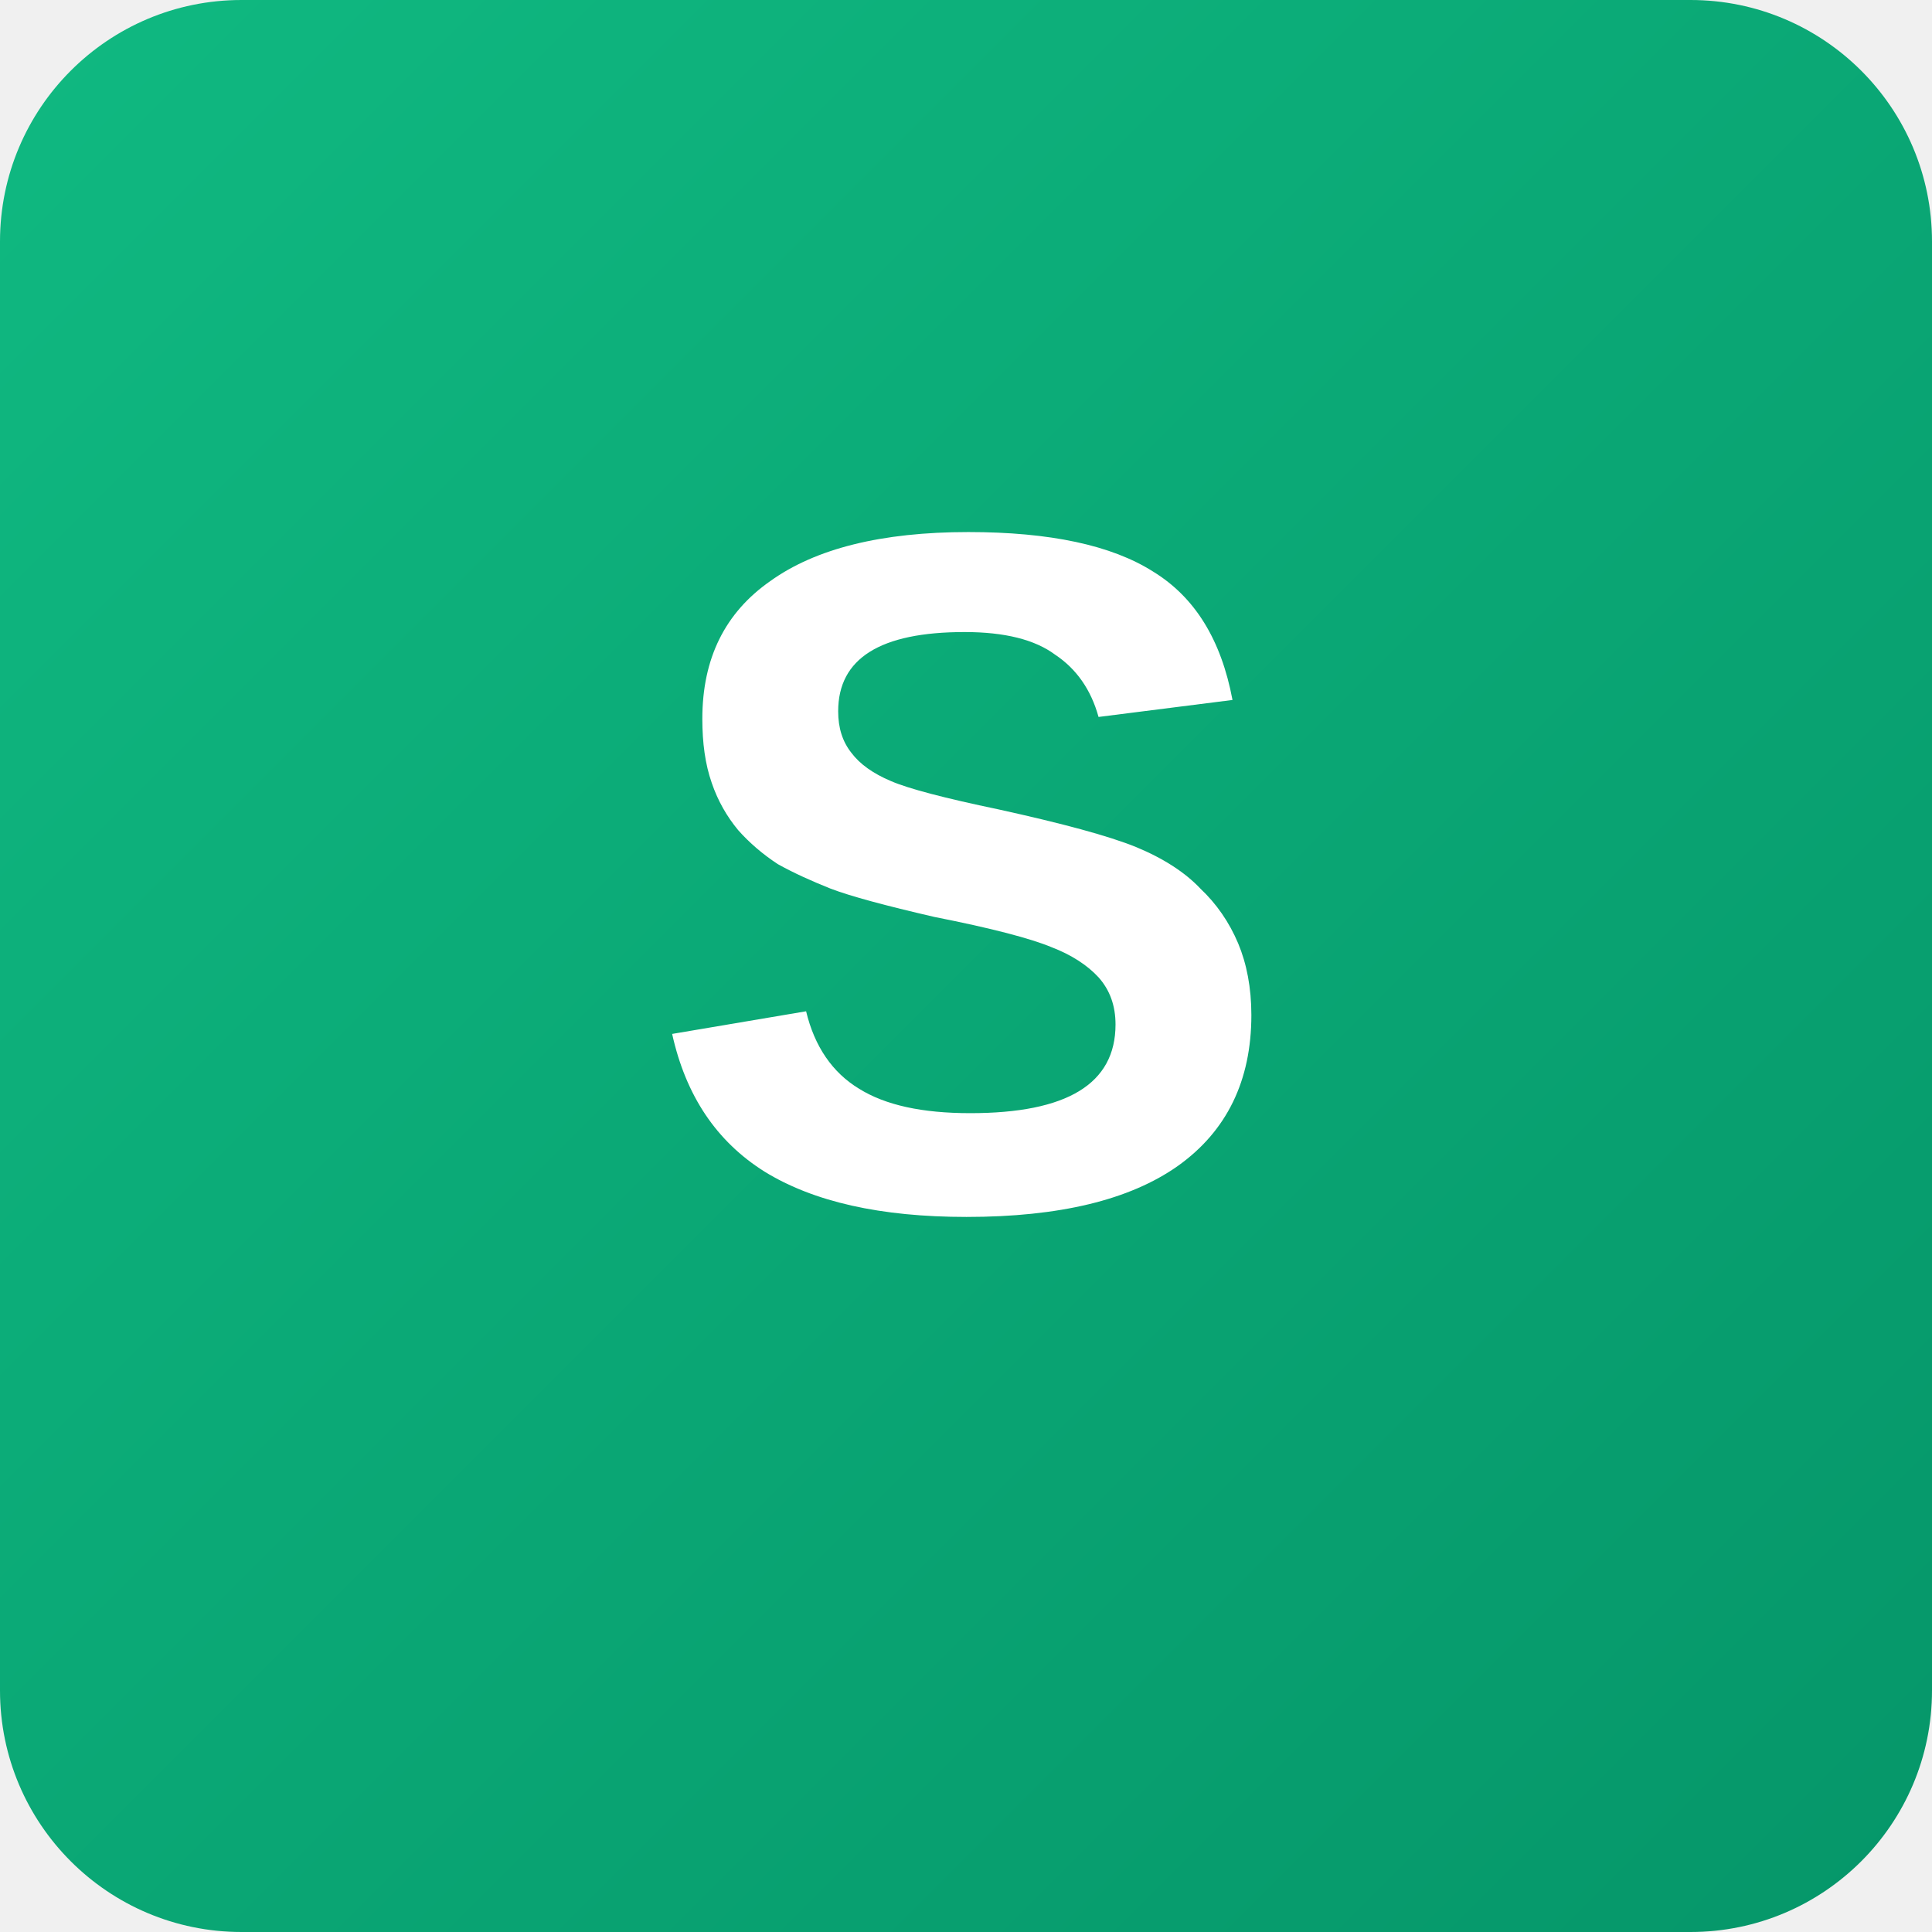
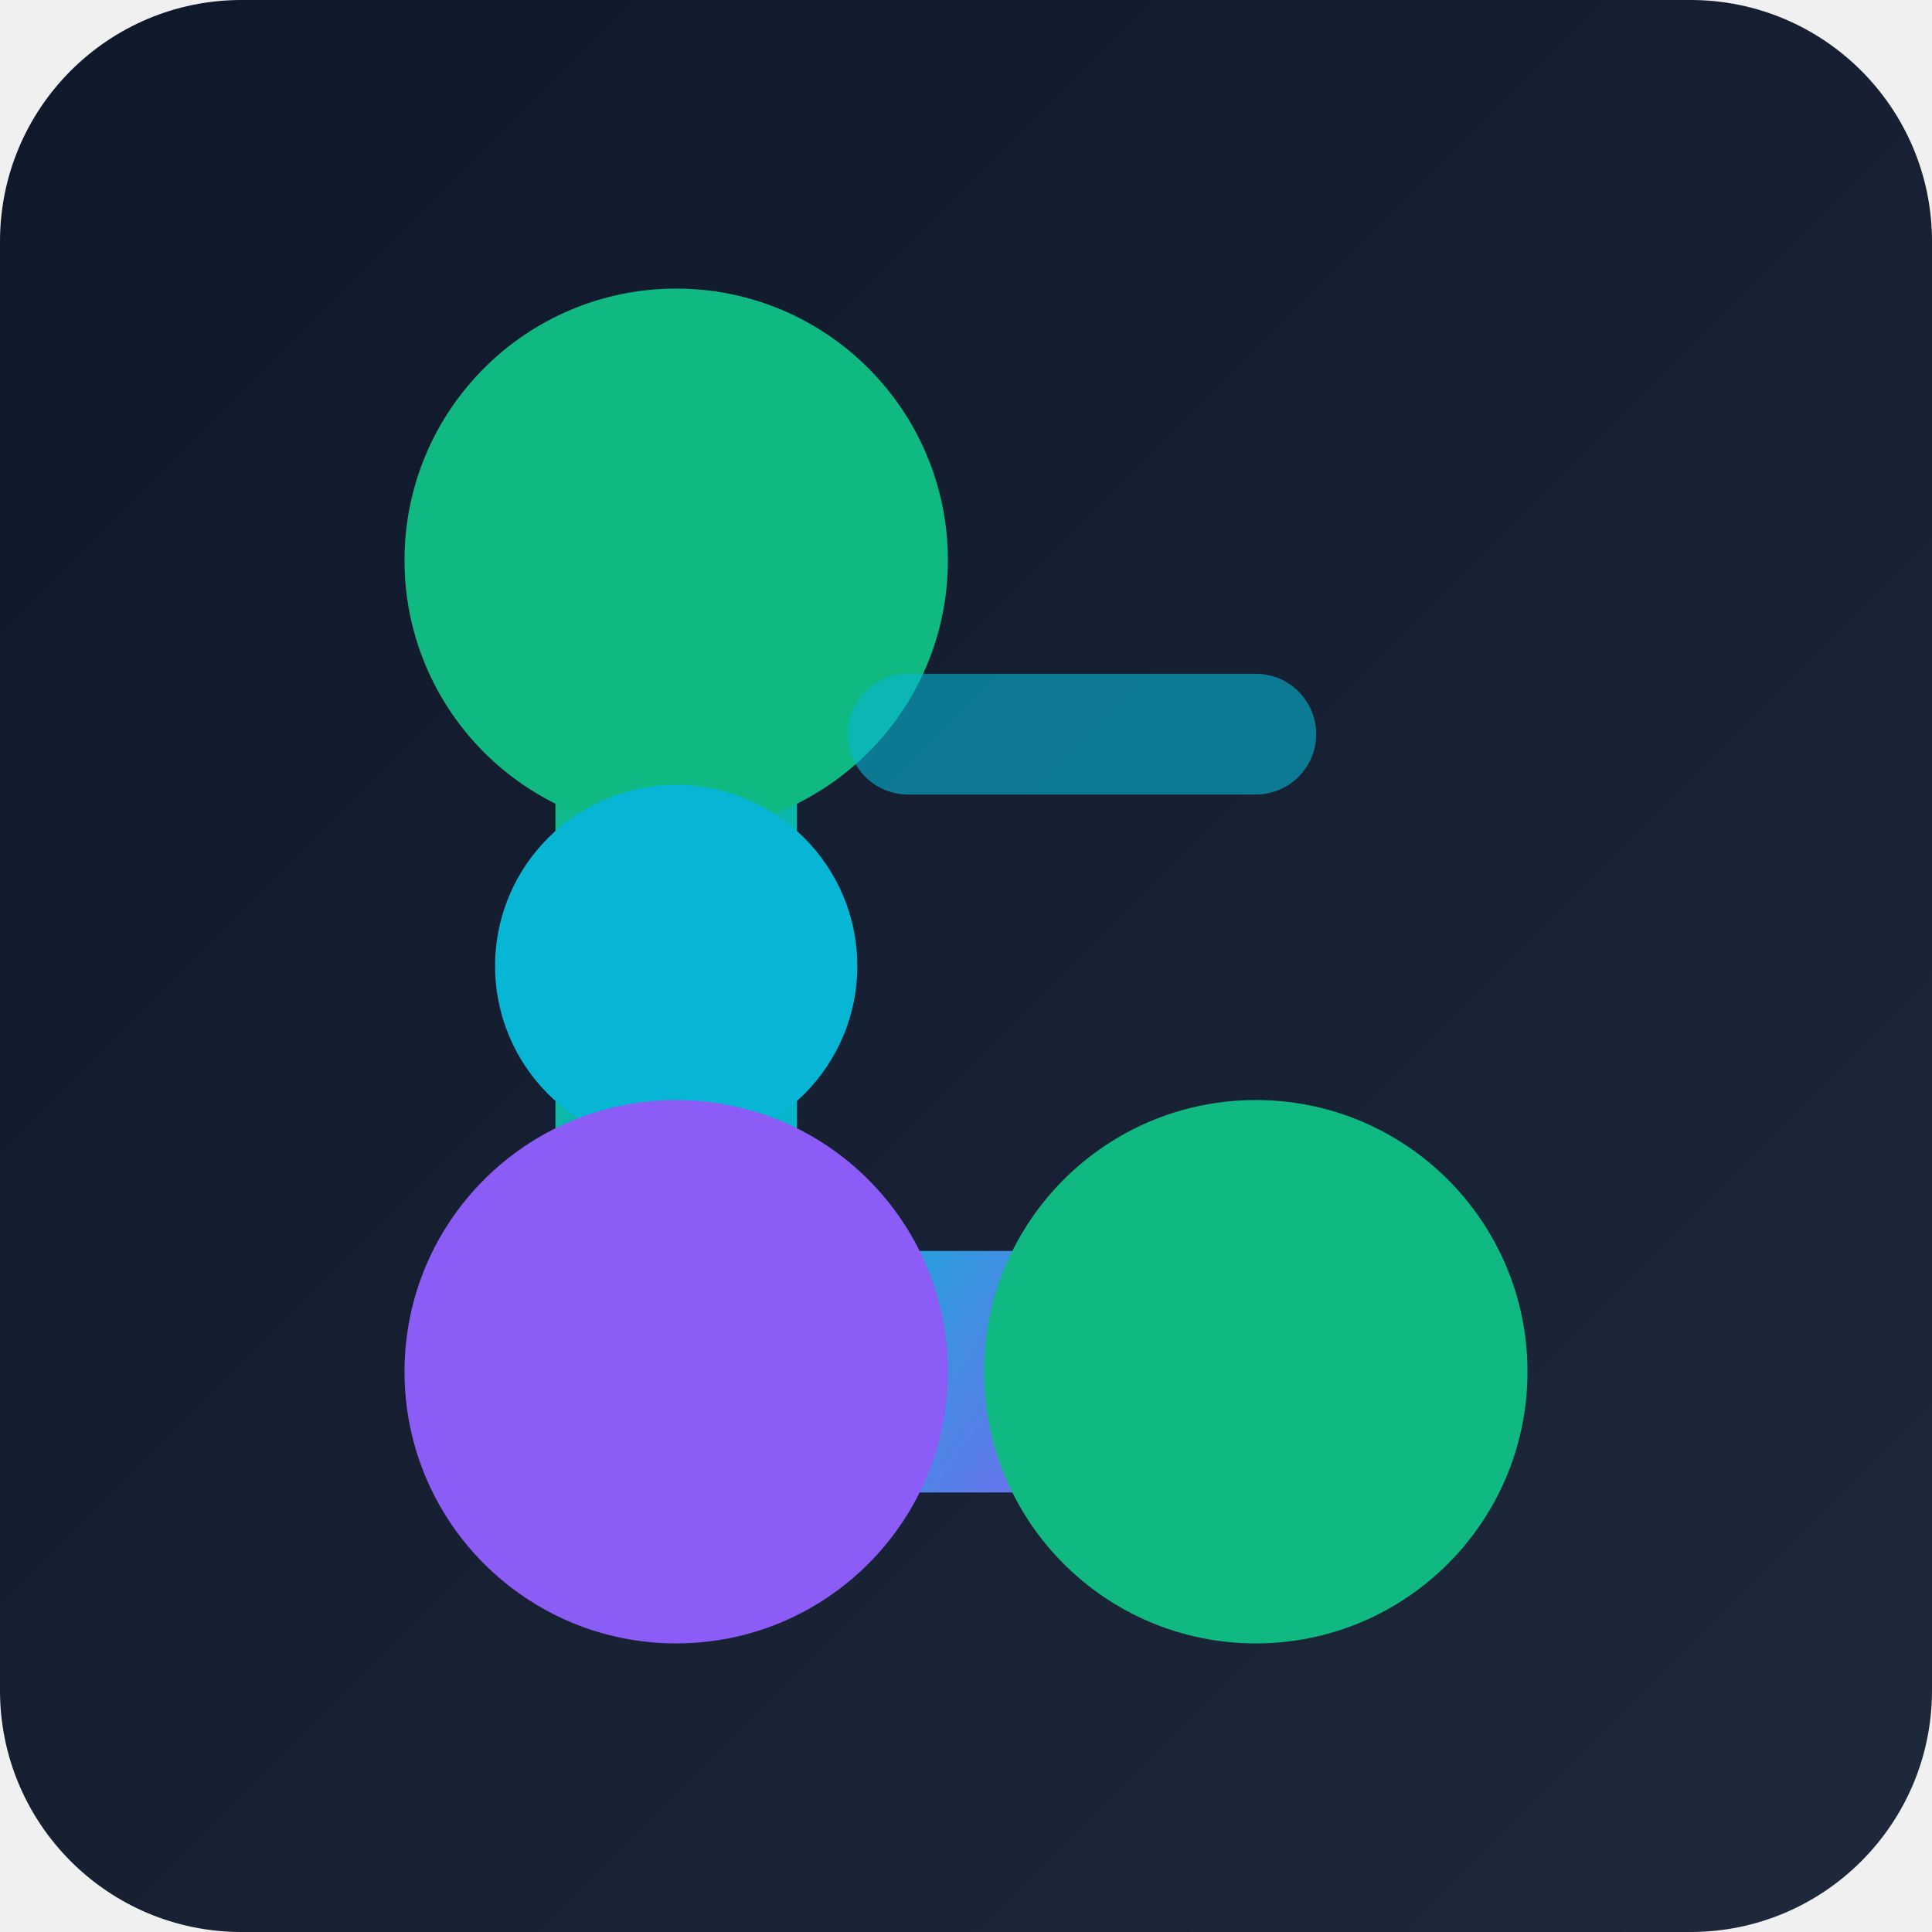
<svg xmlns="http://www.w3.org/2000/svg" width="16" height="16" viewBox="0 0 16 16">
  <defs>
-     <linearGradient id="grad16" x1="0%" y1="0%" x2="100%" y2="100%">
+     <linearGradient id="bgGrad16" x1="0%" y1="0%" x2="100%" y2="100%">
+       <stop offset="0%" style="stop-color:#0f172a;stop-opacity:1" />
+       <stop offset="100%" style="stop-color:#1e293b;stop-opacity:1" />
+     </linearGradient>
+     <linearGradient id="logoGrad16" x1="0%" y1="0%" x2="100%" y2="100%">
      <stop offset="0%" style="stop-color:#10b981;stop-opacity:1" />
-       <stop offset="100%" style="stop-color:#059669;stop-opacity:1" />
+       <stop offset="50%" style="stop-color:#06b6d4;stop-opacity:1" />
+       <stop offset="100%" style="stop-color:#8b5cf6;stop-opacity:1" />
    </linearGradient>
  </defs>
-   <rect width="16" height="16" rx="2" fill="url(#grad16)" />
-   <text x="50%" y="10" text-anchor="middle" fill="white" font-size="8" font-weight="bold" font-family="Arial, sans-serif">S</text>
+   <rect width="16" height="16" rx="2" fill="url(#bgGrad16)" />
+   <g transform="translate(3.2, 3.2)">
+     <path d="M 2.4 1.44 L 2.4 8.16 L 7.2 8.16" stroke="url(#logoGrad16)" stroke-width="2" stroke-linecap="round" stroke-linejoin="round" fill="none" />
+     <circle cx="2.4" cy="1.44" r="2.25" fill="#10b981" />
+     <circle cx="2.4" cy="4.8" r="1.5" fill="#06b6d4" />
+     <circle cx="2.4" cy="8.16" r="2.25" fill="#8b5cf6" />
+     <circle cx="7.2" cy="8.16" r="2.25" fill="#10b981" />
+     <path d="M 4.32 2.88 L 7.2 2.88" stroke="#06b6d4" stroke-width="1" stroke-linecap="round" opacity="0.6" />
+   </g>
</svg>
